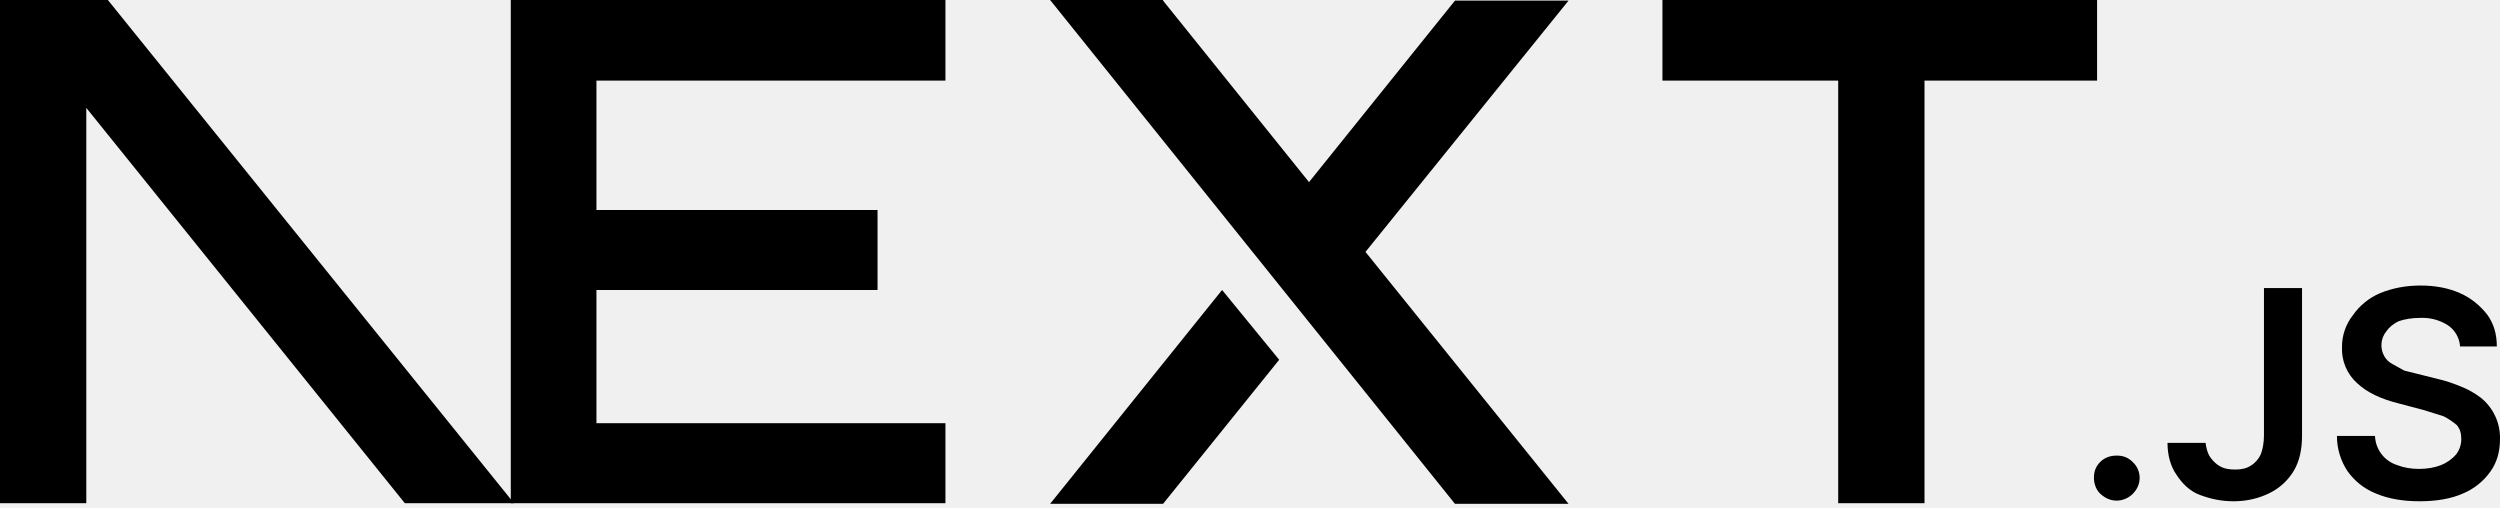
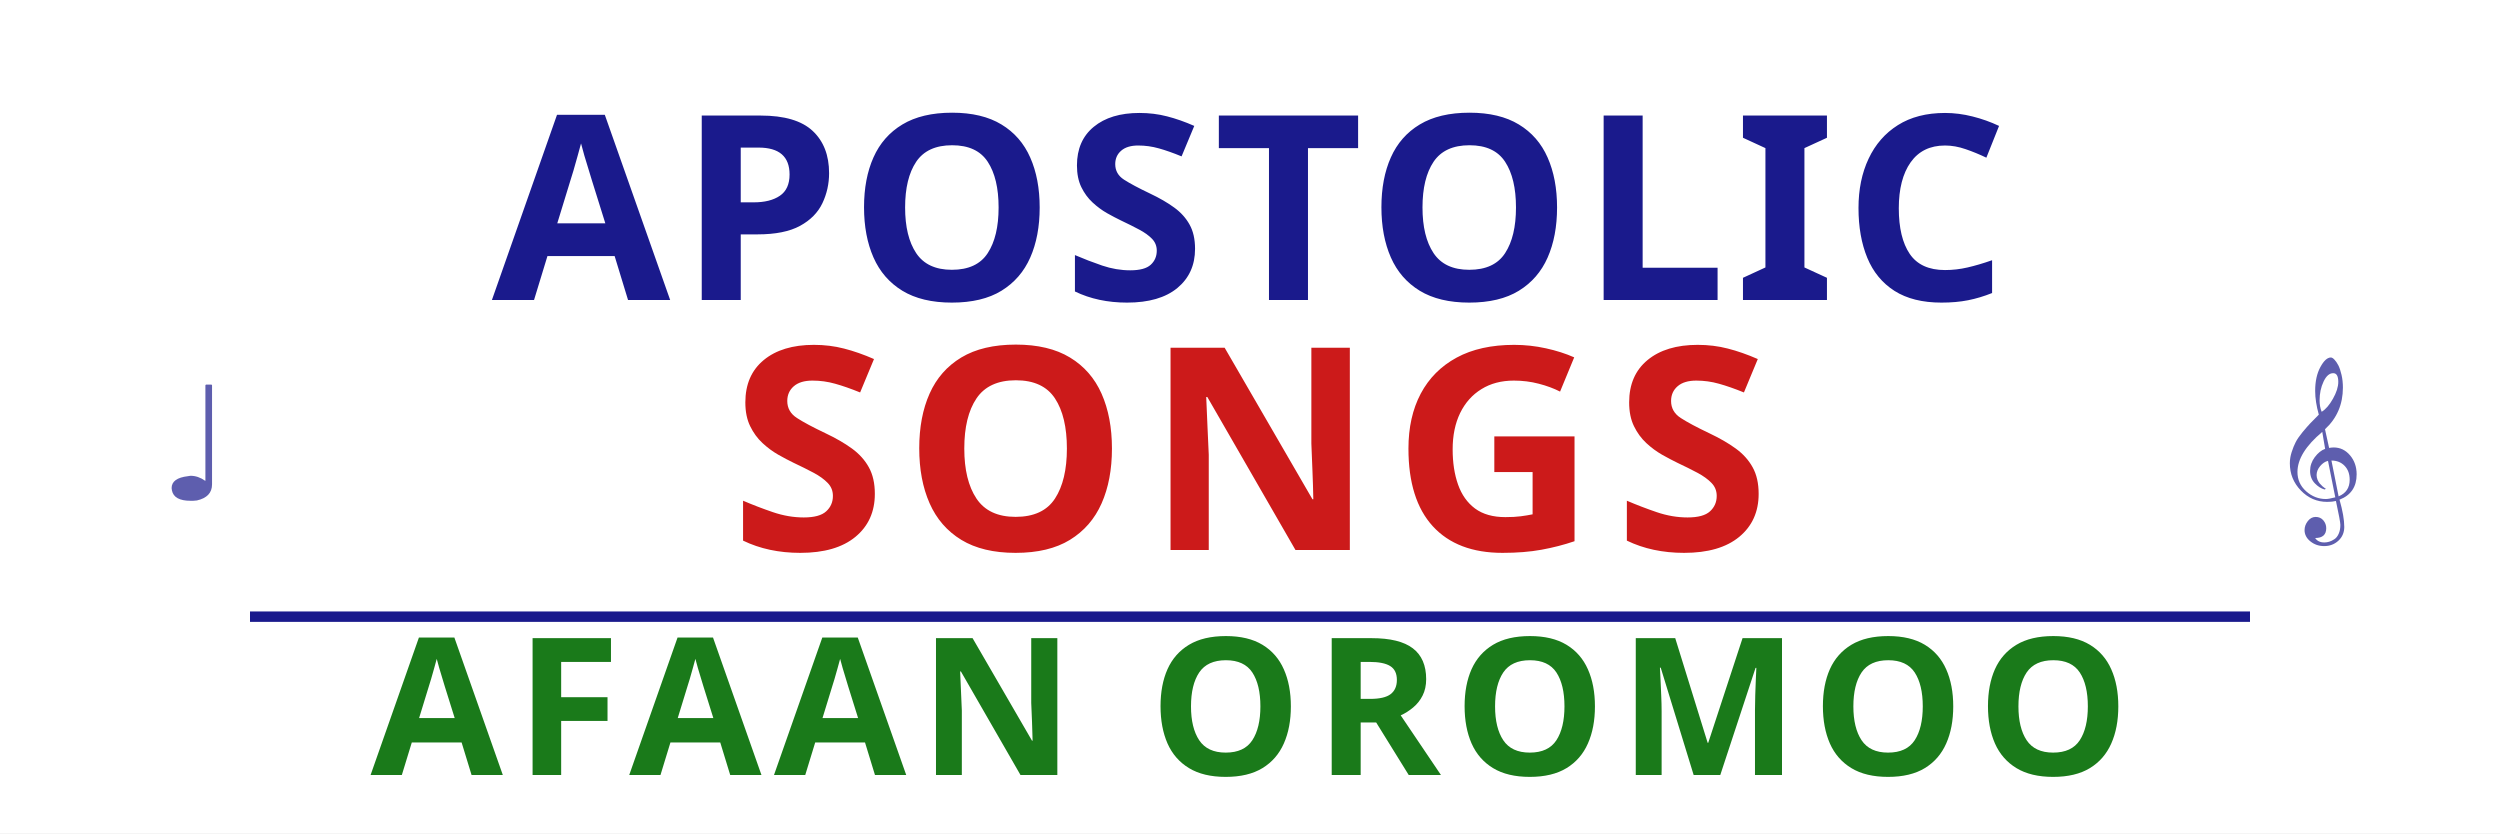
- <svg xmlns="http://www.w3.org/2000/svg" fill="none" viewBox="0 0 394 80">
-   <path fill="#000" d="M262 0h68.5v12.7h-27.2v66.6h-13.6V12.7H262V0ZM149 0v12.7H94v20.4h44.3v12.6H94v21h55v12.6H80.5V0h68.7zm34.3 0h-17.8l63.8 79.4h17.9l-32-39.7 32-39.6h-17.9l-23 28.6-23-28.6zm18.3 56.7-9-11-27.1 33.7h17.8l18.3-22.7z" />
-   <path fill="#000" d="M81 79.3 17 0H0v79.3h13.6V17l50.2 62.3H81Zm252.6-.4c-1 0-1.8-.4-2.5-1s-1.1-1.6-1.1-2.6.3-1.8 1-2.5 1.6-1 2.6-1 1.8.3 2.5 1a3.4 3.4 0 0 1 .6 4.3 3.7 3.7 0 0 1-3 1.8zm23.2-33.5h6v23.3c0 2.1-.4 4-1.3 5.5a9.1 9.1 0 0 1-3.8 3.5c-1.6.8-3.5 1.3-5.7 1.3-2 0-3.7-.4-5.3-1s-2.8-1.8-3.7-3.2c-.9-1.3-1.4-3-1.4-5h6c.1.8.3 1.6.7 2.2s1 1.2 1.6 1.5c.7.4 1.5.5 2.4.5 1 0 1.8-.2 2.4-.6a4 4 0 0 0 1.6-1.8c.3-.8.5-1.8.5-3V45.5zm30.9 9.1a4.4 4.4 0 0 0-2-3.3 7.5 7.5 0 0 0-4.3-1.1c-1.3 0-2.4.2-3.3.5-.9.4-1.6 1-2 1.6a3.5 3.5 0 0 0-.3 4c.3.5.7.9 1.3 1.2l1.8 1 2 .5 3.2.8c1.3.3 2.5.7 3.7 1.2a13 13 0 0 1 3.2 1.8 8.1 8.1 0 0 1 3 6.5c0 2-.5 3.7-1.5 5.1a10 10 0 0 1-4.4 3.5c-1.8.8-4.1 1.2-6.8 1.2-2.6 0-4.9-.4-6.8-1.2-2-.8-3.4-2-4.5-3.5a10 10 0 0 1-1.7-5.6h6a5 5 0 0 0 3.5 4.6c1 .4 2.2.6 3.4.6 1.3 0 2.5-.2 3.5-.6 1-.4 1.8-1 2.4-1.7a4 4 0 0 0 .8-2.4c0-.9-.2-1.6-.7-2.2a11 11 0 0 0-2.1-1.4l-3.2-1-3.8-1c-2.8-.7-5-1.7-6.6-3.2a7.2 7.2 0 0 1-2.4-5.7 8 8 0 0 1 1.7-5 10 10 0 0 1 4.3-3.5c2-.8 4-1.2 6.4-1.2 2.3 0 4.4.4 6.2 1.2 1.8.8 3.2 2 4.3 3.4 1 1.4 1.5 3 1.5 5h-5.8z" />
+ <svg xmlns="http://www.w3.org/2000/svg" viewBox="0 0 600 200" width="600" height="200">
+   <rect width="600" height="200" fill="white" />
+   <text x="38" y="120" font-family="serif" font-size="38" fill="#1a1a8c" opacity="0.7">♩</text>
+   <text x="545" y="120" font-family="serif" font-size="38" fill="#1a1a8c" opacity="0.7">𝄞</text>
+   <text x="300" y="72" font-family="Arial Black, Impact, sans-serif" font-weight="900" font-size="62" fill="#1a1a8c" text-anchor="middle" letter-spacing="2">APOSTOLIC</text>
+   <text x="300" y="132" font-family="Arial Black, Impact, sans-serif" font-weight="900" font-size="68" fill="#cc1a1a" text-anchor="middle" letter-spacing="4">SONGS</text>
+   <line x1="60" y1="148" x2="540" y2="148" stroke="#1a1a8c" stroke-width="2.5" />
+   <text x="300" y="186" font-family="Arial Black, Impact, sans-serif" font-weight="900" font-size="46" fill="#1a7a1a" text-anchor="middle" letter-spacing="3">AFAAN OROMOO</text>
</svg>
